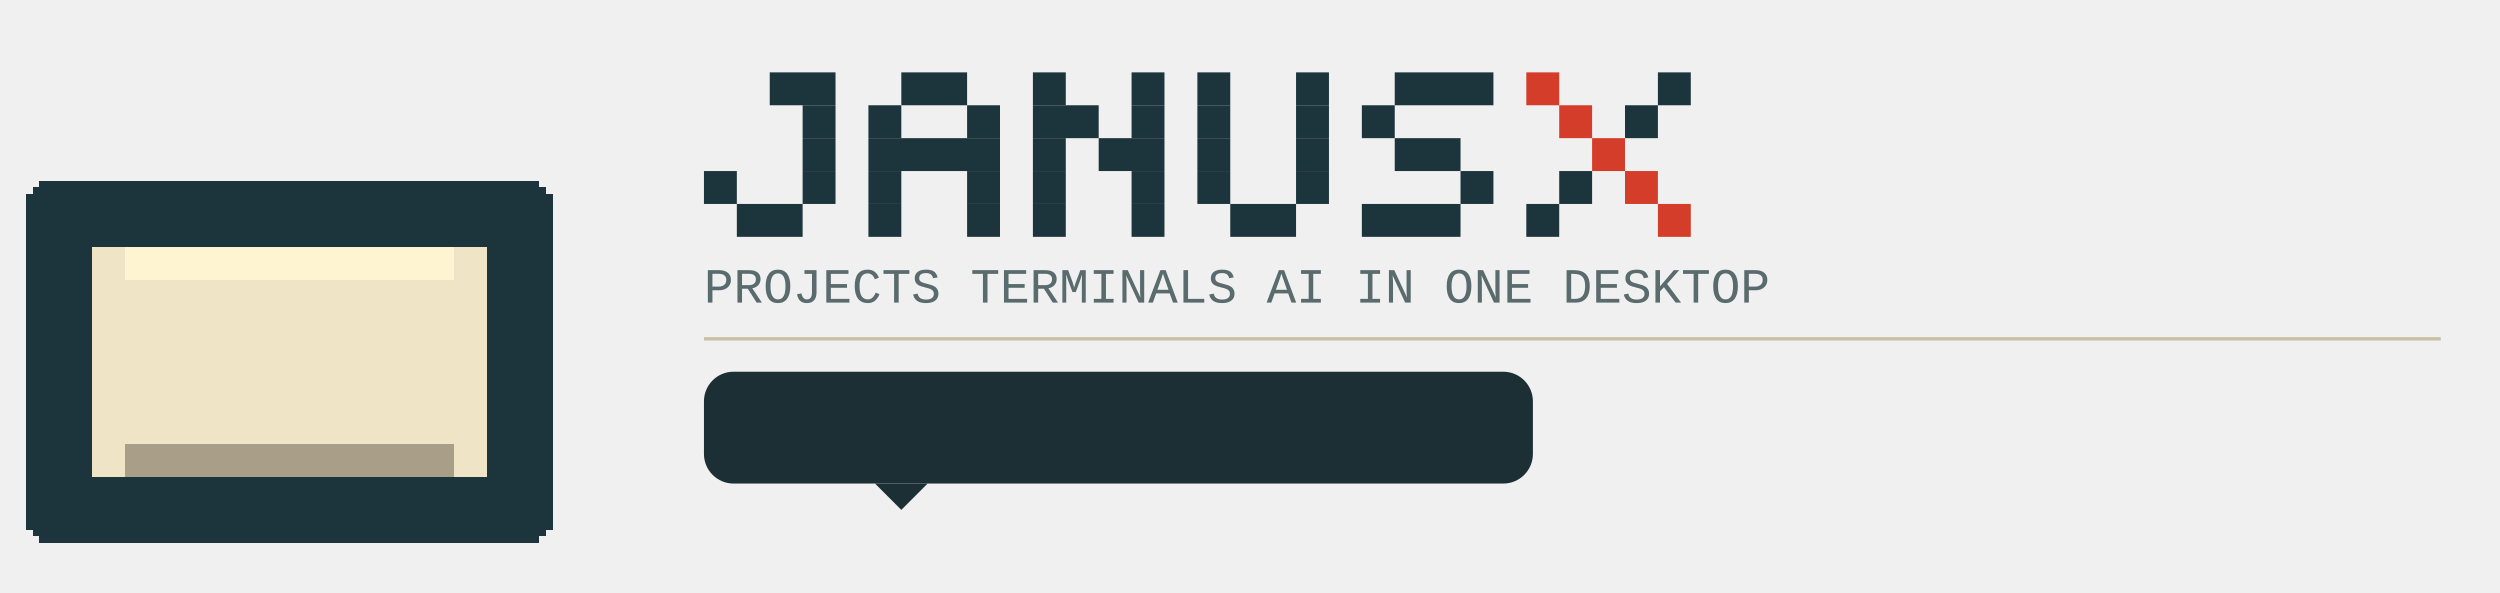
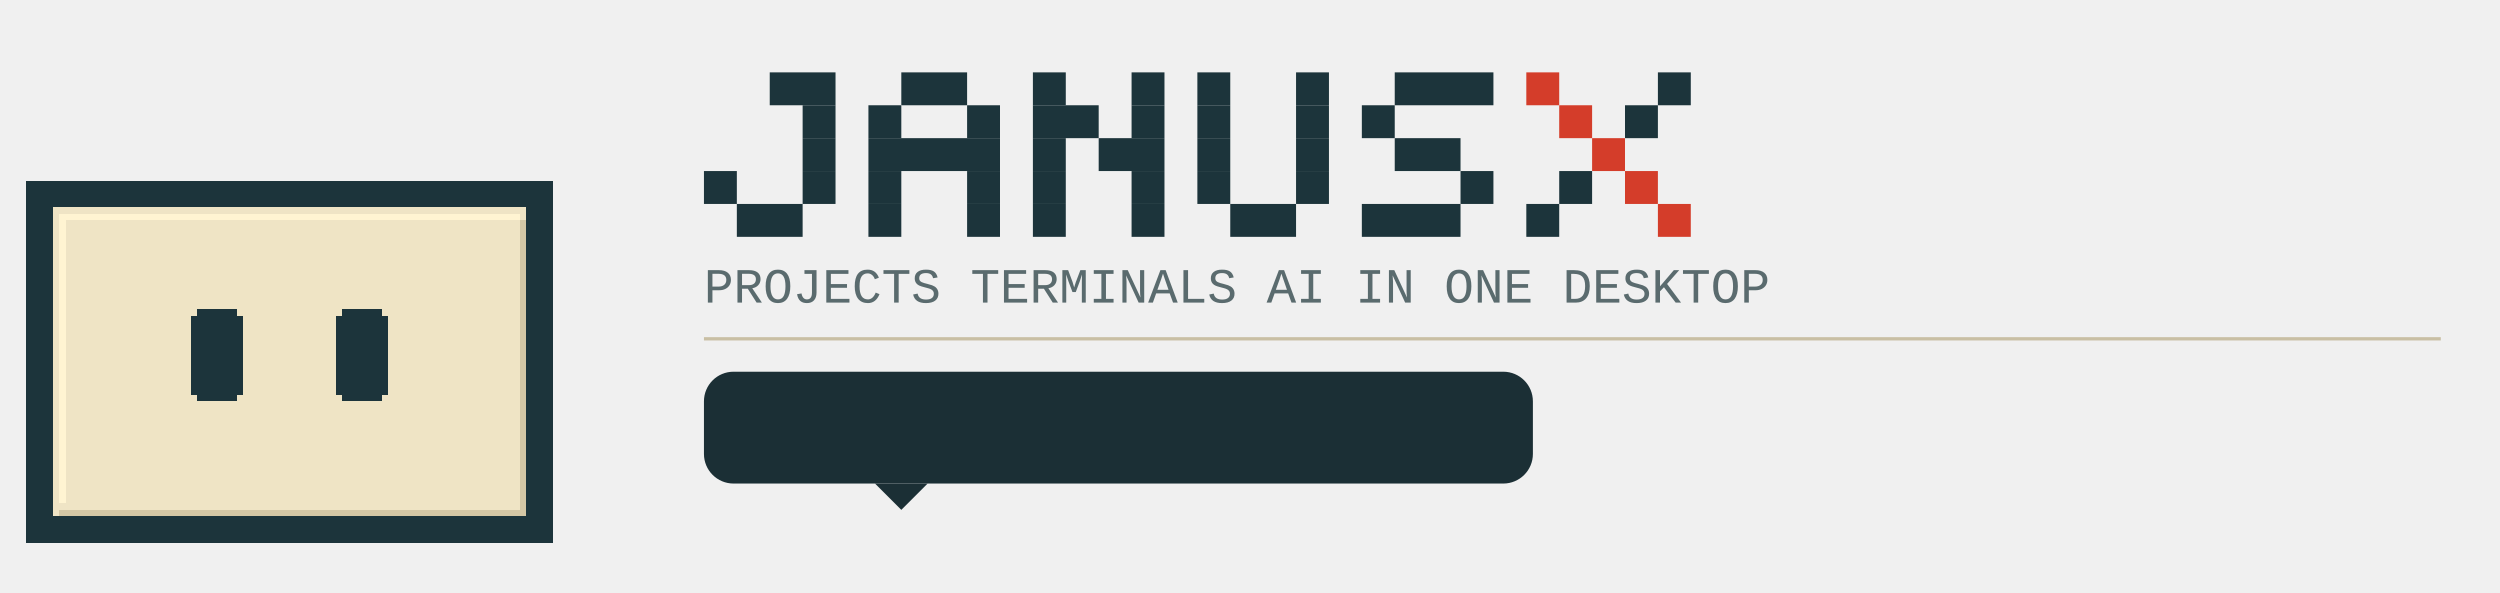
<svg xmlns="http://www.w3.org/2000/svg" width="760" height="180" viewBox="0 0 760 180" role="img" aria-labelledby="jhTitle jhDesc">
  <style>
text{letter-spacing:0}
text{font-family:"Cascadia Code","SFMono-Regular",Consolas,"Liberation Mono","PingFang SC","Hiragino Sans GB","Microsoft YaHei",monospace}
- .janus-pixels{transform:translate(8px,35px) scale(10)}
- .sqf{visibility:hidden;animation-duration:6000ms;animation-timing-function:step-end;animation-iteration-count:infinite}
- .sq0{animation-name:sq0}.sq1{animation-name:sq1}.sq2{animation-name:sq2}.sq3{animation-name:sq3}.sq4{animation-name:sq4}
- .sq4{animation-name:sq4,happyJitter;animation-duration:6000ms,420ms;animation-timing-function:step-end,steps(2,end);animation-iteration-count:infinite,infinite}
- @keyframes happyJitter{0%,100%{transform:translate(0,0)}20%{transform:translate(.2px,-.1px)}40%{transform:translate(-.2px,0)}60%{transform:translate(.2px,.1px)}80%{transform:translate(-.2px,-.1px)}}
- @keyframes sq0{0%,16.67%,33.33%{visibility:visible}8.33%,25%,41.67%,46%,50%,54%,58.33%,66.67%,75%,83.33%,91.67%,100%{visibility:hidden}}@keyframes sq1{8.33%,41.67%{visibility:visible}0%,16.67%,25%,33.33%,46%,50%,54%,58.33%,66.67%,75%,83.33%,91.67%,100%{visibility:hidden}}@keyframes sq2{25%{visibility:visible}0%,8.33%,16.67%,33.33%,41.67%,46%,50%,54%,58.33%,66.67%,75%,83.33%,91.67%,100%{visibility:hidden}}@keyframes sq3{46%,50%{visibility:visible}0%,8.33%,16.67%,25%,33.33%,41.67%,54%,58.33%,66.67%,75%,83.33%,91.67%,100%{visibility:hidden}}@keyframes sq4{54%,58.33%,66.67%,75%,83.33%,91.67%{visibility:visible}0%,8.33%,16.67%,25%,33.33%,41.67%,46%,50%,100%{visibility:hidden}}
- .fx{opacity:0;animation-duration:6000ms;animation-timing-function:ease-in-out;animation-iteration-count:infinite}
- .fx-hearts{animation-name:fxHearts}
- @keyframes fxHearts{0%,54%{opacity:0}58%,95%{opacity:1}100%{opacity:0}}
- .float{animation:floatUp 1600ms ease-in-out infinite}
- .float.d2{animation-delay:800ms}
- @keyframes floatUp{0%,100%{transform:translateY(0)}50%{transform:translateY(-.4px)}}
+ /* Janus is drawn in display pixels; only eyes and celebration marks move. */
+ .janus-rim,.janus-eye{fill:#1C343B}
+ .janus-face{fill:#EFE4C5}
+ .janus-edge-light{fill:#FFF4D2}
+ .janus-edge-shade{fill:#D4C7A5}
+ .janus-normal{visibility:visible;animation:janusNormal 5200ms step-end infinite}
+ .janus-happy{visibility:hidden;animation:janusHappy 5200ms step-end infinite}
+ .janus-gaze{animation:janusGaze 5200ms ease-in-out infinite}
+ .janus-blink{transform-box:fill-box;transform-origin:center;animation:janusBlink 5200ms linear infinite}
+ .janus-happy-eye{animation:janusWiggle 5200ms steps(1,end) infinite}
+ .janus-happy-eye-right{animation-delay:100ms}
+ .janus-cheer{opacity:0;animation:janusCheer 5200ms ease-in-out infinite}
+ .janus-heart-rise{animation:janusFloat 1400ms ease-in-out infinite}
+ .janus-heart-rise-late{animation-delay:-700ms}
+ @keyframes janusNormal{0%{visibility:visible}52%{visibility:hidden}96%,100%{visibility:visible}}
+ @keyframes janusHappy{0%{visibility:hidden}52%{visibility:visible}96%,100%{visibility:hidden}}
+ @keyframes janusGaze{0%,12%,30%,35%,49%,100%{transform:translateX(0)}18%,24%{transform:translateX(-4px)}40%,45%{transform:translateX(4px)}}
+ @keyframes janusBlink{0%,8%,12%,43%,47%,100%{transform:scaleY(1)}10%,45%{transform:scaleY(.14)}}
+ @keyframes janusWiggle{0%,54%,65%,78%,89%,100%{transform:translate(0,0)}55%,59%,79%,83%{transform:translate(1px,-1px)}57%,61%,81%,85%{transform:translate(-1px,1px)}63%,87%{transform:translate(0,-1px)}}
+ @keyframes janusCheer{0%,52%,100%{opacity:0}58%,90%{opacity:1}96%{opacity:0}}
+ @keyframes janusFloat{0%,100%{transform:translateY(0)}50%{transform:translateY(-4px)}}
+ @media (prefers-reduced-motion:reduce){
+   #janus-mascot *{animation:none!important}
+ }
.loop{opacity:0;animation-duration:5200ms;animation-timing-function:ease-in-out;animation-iteration-count:infinite}
.t-tag{animation-name:tTag}.t-ask{animation-name:tAsk}.t-thanks{animation-name:tThanks}
.s-idle{animation-name:sIdle}.s-lit{animation-name:sLit}
@keyframes tTag{0%{opacity:0;transform:translateY(6px)}6%,19%{opacity:1;transform:translateY(0)}25%,100%{opacity:0;transform:translateY(-4px)}}
@keyframes tAsk{0%,25%{opacity:0;transform:translateY(6px)}31%,44%{opacity:1;transform:translateY(0)}50%,100%{opacity:0;transform:translateY(-4px)}}
@keyframes tThanks{0%,50%{opacity:0;transform:translateY(6px)}56%,69%{opacity:1;transform:translateY(0)}75%,100%{opacity:0;transform:translateY(-4px)}}
@keyframes sIdle{0%,25%{opacity:0;transform:translateY(6px)}31%,44%{opacity:1;transform:translateY(0)}50%,100%{opacity:0}}
@keyframes sLit{0%,75%{opacity:0;transform:translateY(6px)}81%,94%{opacity:1;transform:translateY(0)}100%{opacity:0}}
.word{fill:#1C343B}.desc{fill:#5A6B6E}.rule{stroke:#C9BFA4}
- .ln{fill:#1C343B}
.bubble{fill:#1B2F35}.bubble-t{fill:#F1E7CB}
.star-idle{fill:#FFFFFF;stroke:#1C343B;stroke-width:2}.star-idle-t{fill:#1C343B}
.star-lit{fill:#E3B341}.star-lit-t{fill:#1F2328}
.xc2{fill:#1C343B}
- .caps{fill:#EFE4C5}.ceye{fill:#1C343B}
- .jx-hi{fill:#FFF4D2}.jx-shadow{fill:#A99F89}
@media (prefers-color-scheme:dark){
.word{fill:#F1E7CB}.desc{fill:#9AA4AD}.rule{stroke:#3A4A4F}
- .ln{fill:#F1E7CB}
.bubble{stroke:#F1E7CB;stroke-width:1.5}
.star-idle{fill:none;stroke:#F1E7CB}.star-idle-t{fill:#F1E7CB}
.xc2{fill:#F1E7CB}
- .caps{fill:#1B2F35}.ceye{fill:#F1E7CB}
- .jx-hi{fill:#FFF4D2}.jx-shadow{fill:#101D21}
}
</style>
  <g transform="translate(214,22)">
    <rect x="20" y="0" width="20" height="10" class="word" />
    <rect x="30" y="10" width="10" height="10" class="word" />
    <rect x="30" y="20" width="10" height="10" class="word" />
    <rect x="0" y="30" width="10" height="10" class="word" />
    <rect x="30" y="30" width="10" height="10" class="word" />
    <rect x="10" y="40" width="20" height="10" class="word" />
    <rect x="60" y="0" width="20" height="10" class="word" />
    <rect x="50" y="10" width="10" height="10" class="word" />
    <rect x="80" y="10" width="10" height="10" class="word" />
    <rect x="50" y="20" width="40" height="10" class="word" />
    <rect x="50" y="30" width="10" height="10" class="word" />
    <rect x="80" y="30" width="10" height="10" class="word" />
    <rect x="50" y="40" width="10" height="10" class="word" />
    <rect x="80" y="40" width="10" height="10" class="word" />
    <rect x="100" y="0" width="10" height="10" class="word" />
    <rect x="130" y="0" width="10" height="10" class="word" />
    <rect x="100" y="10" width="20" height="10" class="word" />
    <rect x="130" y="10" width="10" height="10" class="word" />
    <rect x="100" y="20" width="10" height="10" class="word" />
    <rect x="120" y="20" width="20" height="10" class="word" />
    <rect x="100" y="30" width="10" height="10" class="word" />
    <rect x="130" y="30" width="10" height="10" class="word" />
    <rect x="100" y="40" width="10" height="10" class="word" />
    <rect x="130" y="40" width="10" height="10" class="word" />
    <rect x="150" y="0" width="10" height="10" class="word" />
    <rect x="180" y="0" width="10" height="10" class="word" />
    <rect x="150" y="10" width="10" height="10" class="word" />
    <rect x="180" y="10" width="10" height="10" class="word" />
    <rect x="150" y="20" width="10" height="10" class="word" />
    <rect x="180" y="20" width="10" height="10" class="word" />
    <rect x="150" y="30" width="10" height="10" class="word" />
    <rect x="180" y="30" width="10" height="10" class="word" />
    <rect x="160" y="40" width="20" height="10" class="word" />
    <rect x="210" y="0" width="30" height="10" class="word" />
    <rect x="200" y="10" width="10" height="10" class="word" />
    <rect x="210" y="20" width="20" height="10" class="word" />
    <rect x="230" y="30" width="10" height="10" class="word" />
    <rect x="200" y="40" width="30" height="10" class="word" />
    <rect x="250" y="0" width="10" height="10" class="xc1" fill="#D43D2A" />
    <rect x="290" y="0" width="10" height="10" class="xc2" fill="#1C343B" />
    <rect x="260" y="10" width="10" height="10" class="xc1" fill="#D43D2A" />
    <rect x="280" y="10" width="10" height="10" class="xc2" fill="#1C343B" />
    <rect x="270" y="20" width="10" height="10" class="xc1" fill="#D43D2A" />
    <rect x="260" y="30" width="10" height="10" class="xc2" fill="#1C343B" />
    <rect x="280" y="30" width="10" height="10" class="xc1" fill="#D43D2A" />
    <rect x="250" y="40" width="10" height="10" class="xc2" fill="#1C343B" />
    <rect x="290" y="40" width="10" height="10" class="xc1" fill="#D43D2A" />
  </g>
  <text class="desc" x="214" y="92" font-size="15" font-family="Cascadia Code,SFMono-Regular,Consolas,Liberation Mono,monospace">PROJECTS  TERMINALS  AI  IN ONE DESKTOP</text>
  <line class="rule" x1="214" y1="103" x2="742" y2="103" stroke-width="1" />
  <g>
    <rect class="bubble" x="214" y="113" width="252" height="34" rx="9" />
    <path class="bubble" d="M266 147l8 8 8-8z" />
    <text class="bubble-t loop t-tag" x="340" y="130" font-size="14" text-anchor="middle" dominant-baseline="central" font-family="Cascadia Code,SFMono-Regular,Consolas,Liberation Mono,monospace">BUILD WITH JANUSX</text>
    <text class="bubble-t loop t-ask" x="340" y="130" font-size="13" text-anchor="middle" dominant-baseline="central" font-family="Cascadia Code,SFMono-Regular,Consolas,Liberation Mono,monospace">LIKE IT? GIVE US A STAR</text>
    <text class="bubble-t loop t-thanks" x="340" y="130" font-size="13" text-anchor="middle" dominant-baseline="central" font-family="Cascadia Code,SFMono-Regular,Consolas,Liberation Mono,monospace">THANKS, STAR RECEIVED</text>
  </g>
  <a href="https://github.com/TreeX-X/JanusX">
    <g>
      <g class="loop s-idle">
        <rect class="star-idle" x="492" y="111" width="250" height="38" rx="9" />
        <path d="M511 117l3.6 7.3 8.1 1.2-5.9 5.7 1.4 8.1-7.2-3.8-7.2 3.8 1.4-8.1-5.9-5.7 8.1-1.2z" fill="none" stroke="#5A6B6E" stroke-width="1.8" />
        <text class="star-idle-t" x="625" y="130" font-size="14" font-weight="700" text-anchor="middle" dominant-baseline="central" font-family="Cascadia Code,SFMono-Regular,Consolas,Liberation Mono,monospace">STAR JANUSX</text>
      </g>
      <g class="loop s-lit">
        <rect class="star-lit" x="492" y="111" width="250" height="38" rx="9" />
        <path d="M511 117l3.6 7.3 8.1 1.2-5.9 5.7 1.4 8.1-7.2-3.8-7.2 3.8 1.4-8.1-5.9-5.7 8.1-1.2z" fill="#D43D2A" stroke="#A92E20" stroke-width="1" />
        <text class="star-lit-t" x="625" y="130" font-size="14" font-weight="700" text-anchor="middle" dominant-baseline="central" font-family="Cascadia Code,SFMono-Regular,Consolas,Liberation Mono,monospace">STARRED +1</text>
      </g>
    </g>
  </a>
-   <g shape-rendering="crispEdges" class="janus-pixels fx fx-hearts" aria-hidden="true">
-     <g class="float">
-       <rect x="3" y="-3" width="1" height="1" fill="#D43D2A" />
-       <rect x="5" y="-3" width="1" height="1" fill="#D43D2A" />
-       <rect x="2" y="-2" width="5" height="1" fill="#D43D2A" />
-       <rect x="3" y="-1" width="3" height="1" fill="#D43D2A" />
-       <rect x="4" y="0" width="1" height="1" fill="#D43D2A" />
+   <g id="janus-mascot" shape-rendering="crispEdges" aria-hidden="true">
+     <g id="janus-shell">
+       <rect id="janus-frame" class="janus-rim" x="8" y="55" width="160" height="110" />
+       <rect class="janus-face" x="16" y="63" width="144" height="94" />
+       <path class="janus-edge-light" d="M18 65H158V67H20V153H18Z" />
+       <path class="janus-edge-shade" d="M158 67H160V157H18V155H158Z" />
    </g>
-     <g class="float d2">
-       <rect x="9" y="-3" width="1" height="1" fill="#D43D2A" />
-       <rect x="11" y="-3" width="1" height="1" fill="#D43D2A" />
-       <rect x="8" y="-2" width="5" height="1" fill="#D43D2A" />
-       <rect x="9" y="-1" width="3" height="1" fill="#D43D2A" />
-       <rect x="10" y="0" width="1" height="1" fill="#D43D2A" />
+     <g id="janus-eyes-normal" class="janus-normal">
+       <g class="janus-gaze">
+         <g class="janus-blink janus-eye">
+           <path d="M60 94H72V96H74V120H72V122H60V120H58V96H60Z" />
+           <path d="M104 94H116V96H118V120H116V122H104V120H102V96H104Z" />
+         </g>
+       </g>
    </g>
-   </g>
-   <g id="janus-body" class="janus-pixels" shape-rendering="crispEdges" aria-hidden="true">
-     <path id="janus-frame" class="ln" d="M.4 2H15.6V2.2H15.8V2.4H16V12.6H15.8V12.8H15.6V13H.4V12.8H.2V12.6H0V2.4H.2V2.2H.4Z" />
-     <rect x="2" y="4" width="12" height="7" class="caps" />
-     <rect x="3" y="4" width="10" height="1" class="jx-hi" />
-     <rect x="3" y="10" width="10" height="1" class="jx-shadow" />
-   </g>
-   <g id="janus-eyes" class="janus-pixels" shape-rendering="crispEdges" aria-hidden="true">
-     <g class="sqf sq0">
-       <rect x="5" y="6" width="2" height="3" class="ceye" />
-       <rect x="9" y="6" width="2" height="3" class="ceye" />
+     <g id="janus-eyes-happy" class="janus-happy janus-eye">
+       <g class="janus-happy-eye">
+         <path d="M56 112V106H58V104H60V102H72V104H74V106H76V112H72V108H70V106H62V108H60V112Z" />
+       </g>
+       <g class="janus-happy-eye janus-happy-eye-right">
+         <path d="M100 112V106H102V104H104V102H116V104H118V106H120V112H116V108H114V106H106V108H104V112Z" />
+       </g>
    </g>
-     <g class="sqf sq1">
-       <rect x="4" y="6" width="2" height="3" class="ceye" />
-       <rect x="8" y="6" width="2" height="3" class="ceye" />
-     </g>
-     <g class="sqf sq2">
-       <rect x="6" y="6" width="2" height="3" class="ceye" />
-       <rect x="10" y="6" width="2" height="3" class="ceye" />
-     </g>
-     <g class="sqf sq3">
-       <rect x="5" y="7" width="2" height="1" class="ceye" />
-       <rect x="9" y="7" width="2" height="1" class="ceye" />
-     </g>
-     <g class="sqf sq4">
-       <rect x="5" y="6" width="2" height="1" class="ceye" />
-       <rect x="9" y="6" width="2" height="1" class="ceye" />
+     <g id="janus-celebration" class="janus-cheer">
+       <g transform="translate(44 26)">
+         <g class="janus-heart-rise">
+           <path fill="#D43D2A" d="M4 0H10V2H12V0H18V2H20V4H22V10H20V12H18V14H16V16H14V18H12V20H10V18H8V16H6V14H4V12H2V10H0V4H2V2H4Z" />
+           <path fill="#F28B75" d="M4 4H8V6H4ZM2 6H4V8H2Z" />
+         </g>
+       </g>
+       <g transform="translate(110 20)">
+         <g class="janus-heart-rise janus-heart-rise-late">
+           <path fill="#D43D2A" d="M4 0H10V2H12V0H18V2H20V4H22V10H20V12H18V14H16V16H14V18H12V20H10V18H8V16H6V14H4V12H2V10H0V4H2V2H4Z" />
+           <path fill="#F28B75" d="M4 4H8V6H4ZM2 6H4V8H2Z" />
+         </g>
+       </g>
+       <path fill="#E3B341" d="M32 32H34V34H36V36H34V38H32V36H30V34H32ZM146 24H148V26H150V28H148V30H146V28H144V26H146Z" />
    </g>
  </g>
</svg>
